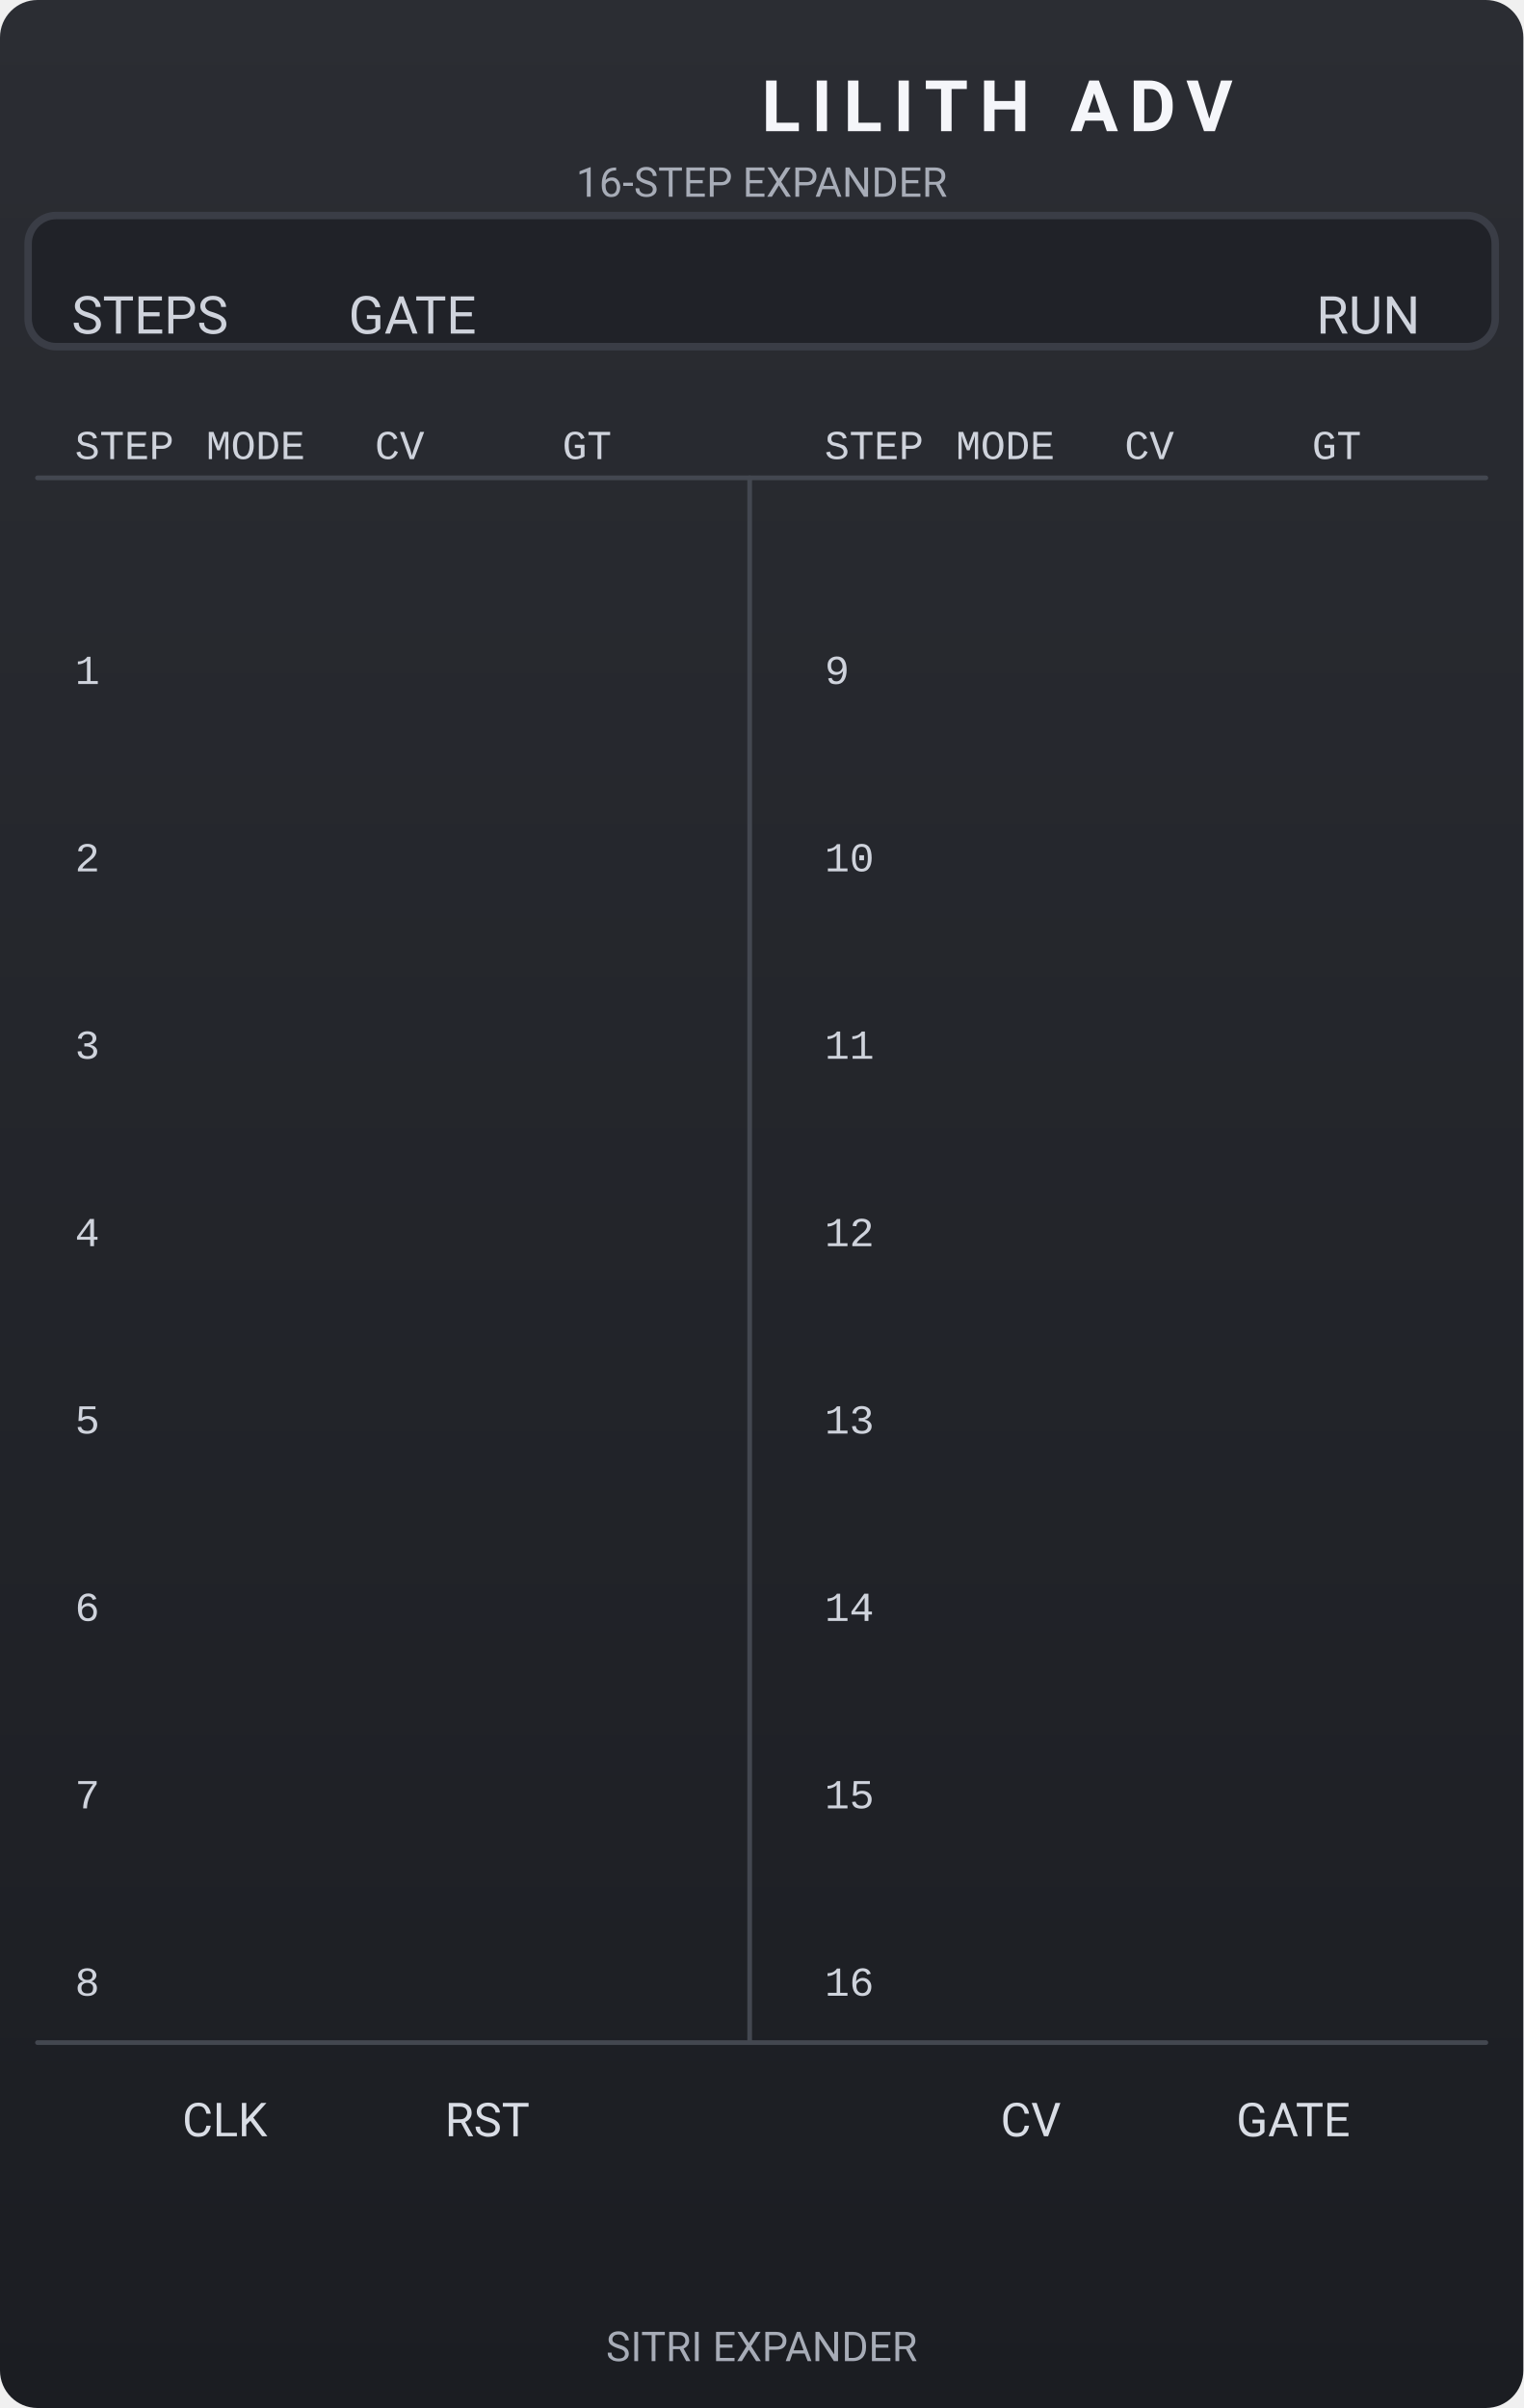
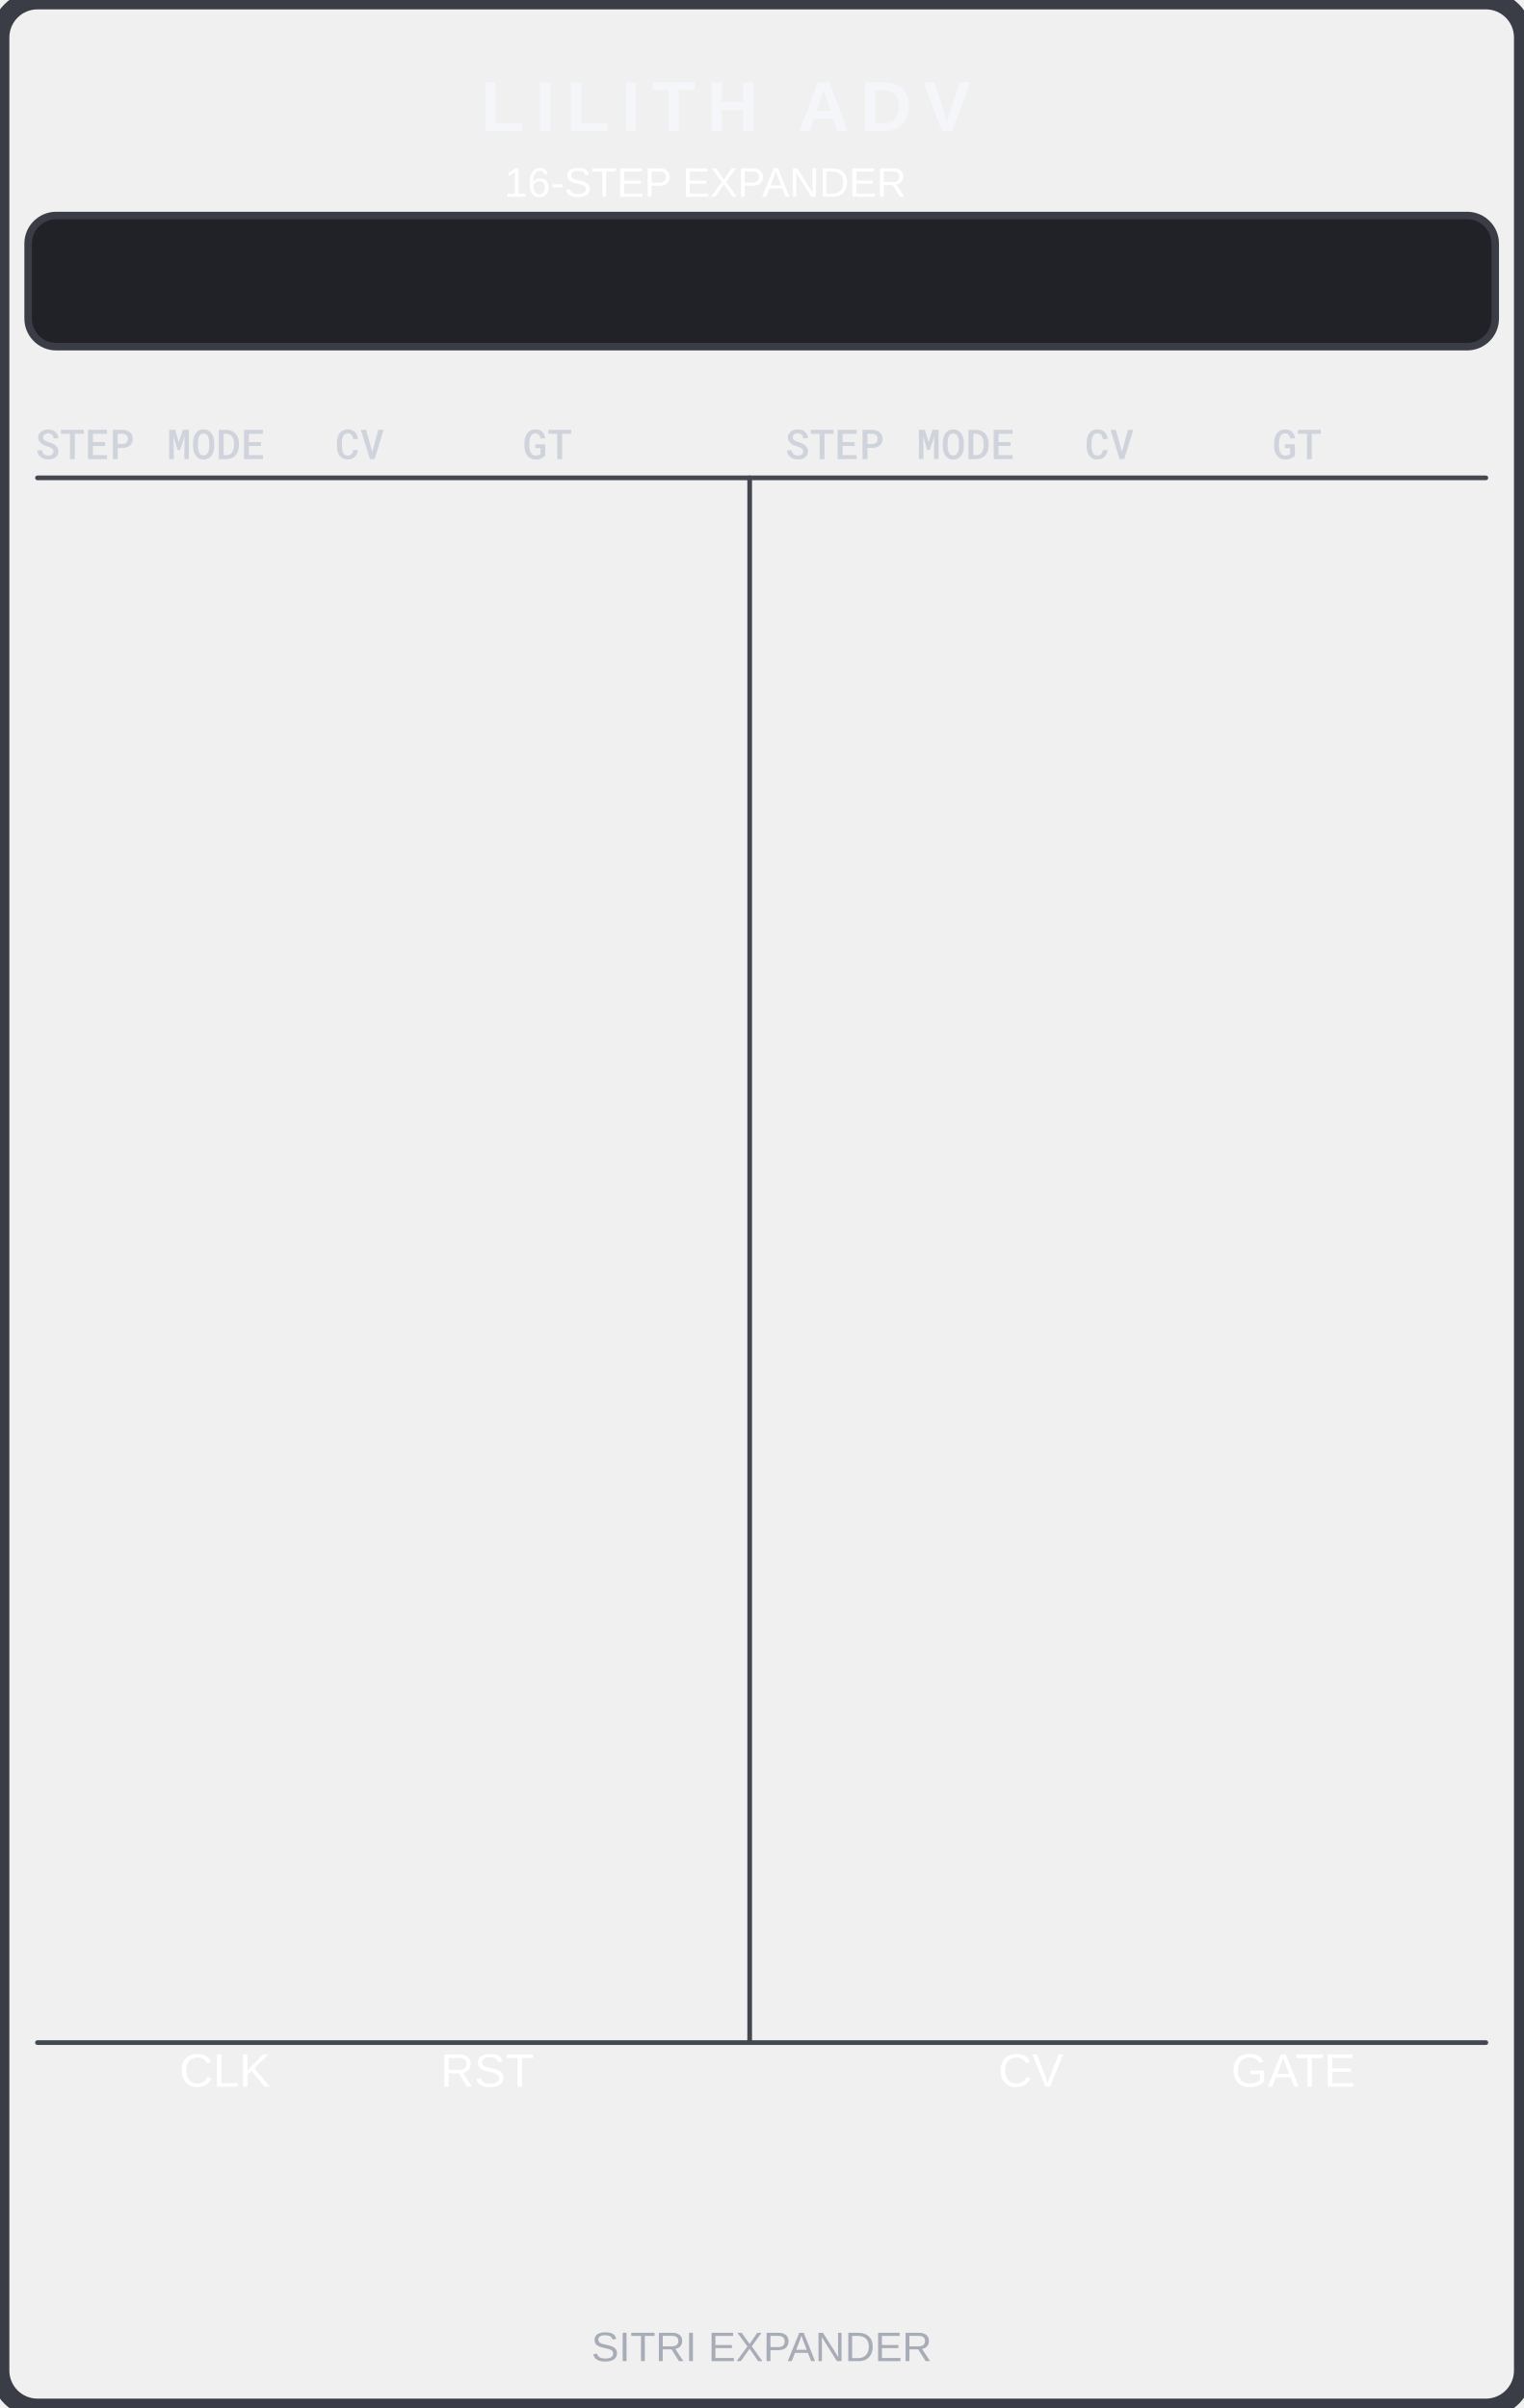
- <svg xmlns="http://www.w3.org/2000/svg" width="81.28mm" height="128.5mm" viewBox="0 0 81.28 128.5">
-   <defs>
+ <svg xmlns="http://www.w3.org/2000/svg" width="81.28mm" height="128.5mm" viewBox="0 0 81.28 128.5" version="1.1" id="svg2683">
+   <defs id="defs2599">
    <linearGradient id="panelGradient" x1="0" x2="0" y1="0" y2="1">
-       <stop offset="0" stop-color="#2b2d33" />
-       <stop offset="1" stop-color="#1b1d22" />
+       <stop offset="0" stop-color="#2b2d33" id="stop2592" />
+       <stop offset="1" stop-color="#1b1d22" id="stop2594" />
    </linearGradient>
-     <style>
+     <style id="style2597">
      .title { font-family: 'Roboto', 'Liberation Sans', sans-serif; font-size: 3.8px; fill: #f5f6fa; font-weight: 600; letter-spacing: 0.6px; }
      .label { font-family: 'Roboto', 'Liberation Sans', sans-serif; font-size: 2.8px; fill: #cfd3dc; text-anchor: middle; }
      .sub { font-family: 'Roboto', 'Liberation Sans', sans-serif; font-size: 2.2px; fill: #a7acb7; text-anchor: middle; }
      .jack { font-family: 'Roboto', 'Liberation Sans', sans-serif; font-size: 2.5px; fill: #d9dde5; text-anchor: middle; }
      .divider { stroke: #434750; stroke-width: 0.25; stroke-linecap: round; }
      .step { font-family: 'Roboto Mono', 'Liberation Mono', monospace; font-size: 2.2px; fill: #cfd3dc; font-weight: 500; }
    </style>
  </defs>
-   <rect width="81.28" height="128.5" fill="url(#panelGradient)" rx="2" ry="2" />
-   <text class="title" x="40.64" y="7">LILITH ADV</text>
-   <text class="sub" x="40.64" y="10.5">16-STEP EXPANDER</text>
-   <rect x="1.5" y="11.5" width="78.28" height="7" fill="#202228" stroke="#3a3d46" stroke-width="0.4" rx="1.5" />
-   <text class="label" x="8" y="17.8">STEPS</text>
-   <text class="label" x="22" y="17.8">GATE</text>
-   <text class="label" x="73" y="17.8">RUN</text>
-   <text class="step" x="4" y="24.5">STEP</text>
-   <text class="step" x="11" y="24.5">MODE</text>
-   <text class="step" x="20" y="24.5">CV</text>
-   <text class="step" x="30" y="24.5">GT</text>
-   <text class="step" x="44" y="24.5">STEP</text>
-   <text class="step" x="51" y="24.5">MODE</text>
-   <text class="step" x="60" y="24.5">CV</text>
-   <text class="step" x="70" y="24.5">GT</text>
-   <line class="divider" x1="2" y1="25.5" x2="79.28" y2="25.5" />
-   <g>
-     <text class="step" x="4" y="36.5">1</text>
-     <text class="step" x="4" y="46.5">2</text>
-     <text class="step" x="4" y="56.5">3</text>
-     <text class="step" x="4" y="66.5">4</text>
-     <text class="step" x="4" y="76.5">5</text>
-     <text class="step" x="4" y="86.5">6</text>
-     <text class="step" x="4" y="96.5">7</text>
-     <text class="step" x="4" y="106.5">8</text>
+   <rect width="81.28" height="128.5" fill="url(#panelGradient)" rx="2" ry="2" id="rect2601" style="fill:none;stroke:#3a3d46;stroke-opacity:1" />
+   <g aria-label="LILITH ADV" id="text2603" class="title" style="font-weight:600;font-size:3.8px;font-family:Roboto, 'Liberation Sans', sans-serif;letter-spacing:0.6px;fill:#f5f6fa">
+     <path d="M 25.894,7 V 4.386 h 0.547 v 2.191 h 1.403 V 7 Z" id="path5951" />
+     <path d="M 28.815,7 V 4.386 h 0.547 V 7 Z" id="path5953" />
+     <path d="M 30.471,7 V 4.386 h 0.547 v 2.191 h 1.403 V 7 Z" id="path5955" />
+     <path d="M 33.392,7 V 4.386 h 0.547 V 7 Z" id="path5957" />
+     <path d="M 36.228,4.809 V 7 H 35.681 V 4.809 H 34.836 V 4.386 h 2.238 v 0.423 z" id="path5959" />
+     <path d="M 39.656,7 V 5.879 H 38.516 V 7 H 37.969 V 4.386 h 0.547 v 1.041 h 1.139 V 4.386 h 0.547 V 7 Z" id="path5961" />
+     <path d="M 44.676,7 44.444,6.332 H 43.448 L 43.216,7 h -0.547 l 0.954,-2.614 h 0.646 L 45.218,7 Z m -0.731,-2.212 -0.011,0.041 q -0.019,0.067 -0.045,0.152 -0.026,0.085 -0.319,0.939 h 0.751 L 44.064,5.169 43.984,4.916 Z" id="path5963" />
+     <path d="m 48.503,5.673 q 0,0.404 -0.16,0.707 -0.158,0.301 -0.449,0.46 Q 47.605,7 47.23,7 H 46.172 V 4.386 h 0.946 q 0.661,0 1.022,0.334 0.362,0.332 0.362,0.954 z m -0.551,0 q 0,-0.421 -0.219,-0.642 -0.219,-0.223 -0.625,-0.223 h -0.388 v 1.768 h 0.464 q 0.353,0 0.56,-0.243 0.208,-0.243 0.208,-0.661 z" id="path5965" />
+     <path d="M 50.81,7 H 50.255 L 49.288,4.386 h 0.571 l 0.538,1.679 q 0.05,0.163 0.137,0.494 l 0.039,-0.16 0.095,-0.334 0.536,-1.679 h 0.566 z" id="path5967" />
  </g>
-   <g>
-     <text class="step" x="44" y="36.5">9</text>
-     <text class="step" x="44" y="46.5">10</text>
-     <text class="step" x="44" y="56.5">11</text>
-     <text class="step" x="44" y="66.5">12</text>
-     <text class="step" x="44" y="76.5">13</text>
-     <text class="step" x="44" y="86.5">14</text>
-     <text class="step" x="44" y="96.5">15</text>
-     <text class="step" x="44" y="106.5">16</text>
+   <g aria-label="16-STEP EXPANDER" id="text2605" class="sub" style="font-size:2.2px;font-family:Roboto, 'Liberation Sans', sans-serif;text-anchor:middle;fill:#ffffff">
+     <path d="m 27.089,10.5 v -0.164 h 0.386 V 9.171 L 27.133,9.415 V 9.232 l 0.358,-0.246 h 0.178 v 1.349 h 0.368 V 10.5 Z" id="path5970" style="fill:#ffffff" />
+     <path d="m 29.272,10.005 q 0,0.24 -0.13,0.378 -0.13,0.139 -0.359,0.139 -0.256,0 -0.391,-0.19 -0.135,-0.19 -0.135,-0.553 0,-0.393 0.141,-0.604 0.141,-0.211 0.401,-0.211 0.343,0 0.432,0.308 l -0.185,0.033 q -0.057,-0.185 -0.249,-0.185 -0.165,0 -0.257,0.155 -0.09,0.154 -0.09,0.446 0.053,-0.098 0.148,-0.148 0.096,-0.052 0.219,-0.052 0.209,0 0.332,0.131 0.124,0.131 0.124,0.352 z m -0.197,0.009 q 0,-0.164 -0.081,-0.254 -0.081,-0.089 -0.225,-0.089 -0.135,0 -0.219,0.079 -0.083,0.078 -0.083,0.217 0,0.175 0.086,0.287 0.087,0.112 0.222,0.112 0.14,0 0.219,-0.093 0.079,-0.095 0.079,-0.259 z" id="path5972" style="fill:#ffffff" />
+     <path d="M 29.466,10.002 V 9.83 h 0.537 v 0.172 z" id="path5974" style="fill:#ffffff" />
+     <path d="m 31.468,10.082 q 0,0.209 -0.164,0.324 -0.163,0.115 -0.461,0.115 -0.553,0 -0.641,-0.385 l 0.199,-0.04 q 0.034,0.136 0.146,0.201 0.112,0.063 0.304,0.063 0.199,0 0.306,-0.068 0.108,-0.069 0.108,-0.201 0,-0.074 -0.034,-0.12 -0.033,-0.046 -0.095,-0.076 -0.061,-0.03 -0.146,-0.05 -0.085,-0.02 -0.188,-0.044 -0.179,-0.04 -0.273,-0.079 -0.092,-0.04 -0.146,-0.088 -0.054,-0.049 -0.083,-0.115 -0.028,-0.066 -0.028,-0.15 0,-0.194 0.148,-0.3 0.149,-0.105 0.426,-0.105 0.258,0 0.394,0.079 0.136,0.078 0.191,0.269 l -0.202,0.035 q -0.033,-0.12 -0.127,-0.174 -0.093,-0.055 -0.259,-0.055 -0.182,0 -0.277,0.06 -0.096,0.06 -0.096,0.179 0,0.07 0.037,0.116 0.038,0.045 0.107,0.077 0.07,0.031 0.278,0.077 0.07,0.016 0.139,0.033 0.07,0.016 0.133,0.04 0.063,0.023 0.118,0.054 0.056,0.031 0.097,0.076 0.041,0.045 0.063,0.106 0.024,0.061 0.024,0.144 z" id="path5976" style="fill:#ffffff" />
+     <path d="M 32.342,9.154 V 10.5 H 32.138 V 9.154 H 31.618 V 8.986 h 1.244 v 0.168 z" id="path5978" style="fill:#ffffff" />
+     <path d="M 33.093,10.5 V 8.986 h 1.148 v 0.168 h -0.943 v 0.486 h 0.879 v 0.165 h -0.879 v 0.527 h 0.987 V 10.5 Z" id="path5980" style="fill:#ffffff" />
+     <path d="m 35.731,9.442 q 0,0.215 -0.141,0.342 -0.14,0.127 -0.38,0.127 H 34.765 V 10.5 H 34.56 V 8.986 h 0.637 q 0.255,0 0.394,0.119 0.14,0.119 0.14,0.336 z m -0.206,0.002 q 0,-0.293 -0.352,-0.293 h -0.407 v 0.597 h 0.416 q 0.344,0 0.344,-0.304 z" id="path5982" style="fill:#ffffff" />
+     <path d="M 36.599,10.5 V 8.986 h 1.148 v 0.168 h -0.943 v 0.486 h 0.879 v 0.165 h -0.879 v 0.527 h 0.987 V 10.5 Z" id="path5984" style="fill:#ffffff" />
+     <path d="M 39.081,10.5 38.626,9.838 38.162,10.5 h -0.227 L 38.511,9.714 37.979,8.986 h 0.227 l 0.421,0.594 0.409,-0.594 h 0.227 L 38.745,9.706 39.307,10.5 Z" id="path5986" style="fill:#ffffff" />
+     <path d="m 40.705,9.442 q 0,0.215 -0.141,0.342 -0.14,0.127 -0.38,0.127 H 39.739 V 10.5 H 39.534 V 8.986 h 0.637 q 0.255,0 0.394,0.119 0.14,0.119 0.14,0.336 z m -0.206,0.002 q 0,-0.293 -0.352,-0.293 H 39.739 v 0.597 h 0.416 q 0.344,0 0.344,-0.304 z" id="path5988" style="fill:#ffffff" />
+     <path d="M 41.911,10.5 41.738,10.057 H 41.048 L 40.874,10.5 H 40.662 L 41.279,8.986 h 0.233 L 42.121,10.5 Z m -0.518,-1.359 -0.01,0.03 Q 41.357,9.26 41.304,9.4 l -0.193,0.497 h 0.566 L 41.482,9.398 q -0.03,-0.074 -0.06,-0.168 z" id="path5990" style="fill:#ffffff" />
+     <path d="m 43.287,10.5 -0.81,-1.289 0.005,0.104 0.005,0.179 V 10.5 H 42.305 V 8.986 h 0.238 l 0.819,1.298 q -0.013,-0.211 -0.013,-0.305 V 8.986 h 0.185 V 10.5 Z" id="path5992" style="fill:#ffffff" />
+     <path d="m 45.197,9.728 q 0,0.234 -0.091,0.41 -0.091,0.175 -0.259,0.269 Q 44.679,10.5 44.46,10.5 H 43.894 V 8.986 h 0.501 q 0.385,0 0.593,0.193 0.209,0.192 0.209,0.548 z m -0.206,0 q 0,-0.281 -0.155,-0.429 -0.154,-0.148 -0.446,-0.148 h -0.291 v 1.185 h 0.337 q 0.167,0 0.292,-0.073 0.127,-0.073 0.194,-0.211 0.068,-0.138 0.068,-0.324 z" id="path5994" style="fill:#ffffff" />
+     <path d="M 45.483,10.5 V 8.986 h 1.148 v 0.168 h -0.943 v 0.486 h 0.879 V 9.805 H 45.688 V 10.332 H 46.675 V 10.5 Z" id="path5996" style="fill:#ffffff" />
+     <path d="M 48.02,10.5 47.627,9.872 H 47.155 V 10.5 H 46.95 V 8.986 h 0.712 q 0.256,0 0.394,0.115 0.14,0.114 0.14,0.318 0,0.169 -0.099,0.284 -0.098,0.115 -0.271,0.145 L 48.256,10.5 Z m -0.03,-1.079 q 0,-0.132 -0.09,-0.201 -0.089,-0.07 -0.258,-0.07 H 47.155 V 9.709 h 0.495 q 0.162,0 0.25,-0.075 0.089,-0.076 0.089,-0.213 z" id="path5998" style="fill:#ffffff" />
  </g>
-   <line class="divider" x1="40" y1="25.5" x2="40" y2="109" />
-   <line class="divider" x1="2" y1="109" x2="79.28" y2="109" />
-   <text class="jack" x="12" y="114">CLK</text>
-   <text class="jack" x="26" y="114">RST</text>
-   <text class="jack" x="55" y="114">CV</text>
-   <text class="jack" x="69" y="114">GATE</text>
-   <text class="sub" x="40.64" y="126">SITRI EXPANDER</text>
+   <rect x="1.5" y="11.5" width="78.28" height="7" fill="#202228" stroke="#3a3d46" stroke-width="0.4" rx="1.5" id="rect2607" />
+   <g aria-label="STEP" id="text2615" class="step" style="font-weight:500;font-size:2.2px;font-family:'Roboto Mono', 'Liberation Mono', monospace;fill:#cfd3dc" transform="translate(-2.116667)">
+     <path d="m 4.975,24.097 q 0,0.052 -0.023,0.091 -0.021,0.04 -0.058,0.067 -0.038,0.028 -0.089,0.042 -0.05,0.014 -0.11,0.014 -0.07,0 -0.129,-0.017 -0.058,-0.017 -0.101,-0.053 -0.044,-0.034 -0.07,-0.087 -0.025,-0.054 -0.03,-0.126 H 4.108 q 0.001,0.113 0.045,0.2 0.045,0.087 0.121,0.151 0.083,0.069 0.194,0.105 0.112,0.035 0.227,0.035 0.108,0 0.206,-0.027 0.098,-0.028 0.172,-0.083 0.073,-0.053 0.116,-0.132 0.044,-0.079 0.044,-0.184 0,-0.113 -0.05,-0.199 Q 5.134,23.809 5.052,23.747 4.985,23.698 4.906,23.663 4.827,23.628 4.744,23.604 4.679,23.585 4.619,23.562 4.56,23.54 4.513,23.51 q -0.045,-0.03 -0.072,-0.07 -0.027,-0.041 -0.028,-0.095 0,-0.05 0.02,-0.091 0.02,-0.041 0.057,-0.07 0.037,-0.028 0.086,-0.043 0.05,-0.016 0.11,-0.016 0.068,0 0.119,0.02 0.053,0.019 0.089,0.054 0.035,0.035 0.055,0.085 0.02,0.048 0.026,0.107 h 0.256 q 0,-0.106 -0.043,-0.193 -0.042,-0.088 -0.115,-0.151 -0.073,-0.062 -0.172,-0.097 -0.098,-0.035 -0.212,-0.035 -0.107,0 -0.205,0.03 -0.097,0.029 -0.17,0.085 -0.073,0.057 -0.116,0.138 -0.043,0.079 -0.043,0.179 0,0.092 0.037,0.167 0.038,0.073 0.103,0.131 0.066,0.057 0.158,0.103 0.093,0.045 0.204,0.076 0.072,0.02 0.13,0.046 0.059,0.025 0.102,0.056 0.041,0.033 0.063,0.075 0.023,0.042 0.023,0.097 z" id="path5496" />
+     <path d="m 6.59,23.15 v -0.214 H 5.372 v 0.214 H 5.851 V 24.5 h 0.257 v -1.35 z" id="path5498" />
+     <path d="M 7.72,23.799 V 23.59 H 7.073 v -0.44 h 0.75 v -0.214 H 6.814 V 24.5 H 7.829 V 24.287 H 7.073 v -0.489 z" id="path5500" />
+     <path d="m 8.398,23.904 h 0.265 q 0.118,0 0.217,-0.034 0.1,-0.034 0.172,-0.098 0.072,-0.062 0.112,-0.149 0.04,-0.088 0.04,-0.197 0,-0.113 -0.04,-0.203 Q 9.124,23.133 9.052,23.069 8.98,23.006 8.88,22.971 8.781,22.937 8.663,22.936 H 8.14 V 24.5 h 0.258 z m 0,-0.211 v -0.547 h 0.265 q 0.066,0.001 0.117,0.021 0.053,0.02 0.089,0.058 0.037,0.038 0.055,0.089 0.019,0.05 0.019,0.113 0,0.057 -0.019,0.105 -0.018,0.048 -0.055,0.084 -0.037,0.035 -0.089,0.056 -0.052,0.019 -0.117,0.02 z" id="path5502" />
+   </g>
+   <g aria-label="MODE" id="text2617" class="step" style="font-weight:500;font-size:2.2px;font-family:'Roboto Mono', 'Liberation Mono', monospace;fill:#cfd3dc" transform="translate(-2.116667)">
+     <path d="M 11.466,22.936 H 11.146 V 24.5 h 0.242 v -0.531 l -0.014,-0.672 0.218,0.721 h 0.134 l 0.241,-0.747 -0.015,0.698 V 24.5 h 0.243 V 22.936 H 11.873 l -0.214,0.669 z" id="path5505" />
+     <path d="m 13.541,23.822 v -0.206 q 0,-0.098 -0.017,-0.188 -0.017,-0.091 -0.052,-0.171 -0.031,-0.074 -0.077,-0.136 -0.046,-0.062 -0.108,-0.108 -0.062,-0.046 -0.141,-0.072 -0.078,-0.026 -0.172,-0.026 -0.092,0 -0.17,0.026 -0.076,0.025 -0.136,0.071 -0.062,0.047 -0.108,0.112 -0.045,0.063 -0.076,0.14 -0.032,0.079 -0.048,0.169 -0.016,0.089 -0.016,0.185 v 0.206 q 0,0.091 0.015,0.178 0.015,0.086 0.045,0.162 0.031,0.079 0.077,0.146 0.047,0.067 0.11,0.114 0.061,0.046 0.139,0.073 0.078,0.026 0.172,0.026 0.09,0 0.165,-0.025 0.076,-0.025 0.139,-0.068 0.064,-0.047 0.114,-0.113 0.049,-0.067 0.083,-0.145 0.031,-0.078 0.047,-0.167 0.017,-0.088 0.017,-0.183 z M 13.281,23.614 v 0.208 q -0.001,0.058 -0.007,0.115 -0.005,0.056 -0.018,0.107 -0.015,0.059 -0.041,0.108 -0.025,0.048 -0.062,0.084 -0.032,0.031 -0.077,0.049 -0.044,0.018 -0.099,0.018 -0.057,0 -0.101,-0.018 -0.043,-0.019 -0.076,-0.052 -0.034,-0.034 -0.059,-0.084 -0.024,-0.05 -0.038,-0.108 -0.013,-0.052 -0.018,-0.107 -0.005,-0.056 -0.005,-0.113 V 23.614 q 0,-0.058 0.005,-0.115 0.006,-0.058 0.019,-0.11 0.014,-0.06 0.04,-0.108 0.026,-0.049 0.063,-0.085 0.031,-0.029 0.073,-0.045 0.042,-0.017 0.095,-0.017 0.055,0 0.098,0.017 0.043,0.017 0.076,0.047 0.038,0.034 0.063,0.084 0.027,0.048 0.043,0.107 0.014,0.052 0.019,0.108 0.006,0.057 0.007,0.116 z" id="path5507" />
+     <path d="m 13.789,24.5 h 0.395 q 0.107,0 0.201,-0.026 0.095,-0.026 0.172,-0.074 0.069,-0.044 0.125,-0.106 0.057,-0.062 0.097,-0.139 0.041,-0.078 0.062,-0.173 0.023,-0.096 0.023,-0.202 v -0.122 q 0,-0.111 -0.024,-0.208 -0.024,-0.098 -0.067,-0.179 -0.042,-0.078 -0.104,-0.142 -0.061,-0.063 -0.141,-0.105 -0.073,-0.041 -0.162,-0.063 -0.089,-0.024 -0.19,-0.024 h -0.387 z m 0.261,-1.354 h 0.126 q 0.062,0.001 0.116,0.015 0.054,0.013 0.097,0.038 0.059,0.033 0.102,0.087 0.043,0.053 0.069,0.118 0.02,0.054 0.031,0.117 0.011,0.063 0.011,0.134 v 0.125 q 0,0.072 -0.011,0.135 -0.011,0.063 -0.031,0.117 -0.024,0.063 -0.061,0.113 -0.037,0.048 -0.084,0.081 -0.046,0.031 -0.104,0.048 -0.057,0.016 -0.126,0.016 h -0.134 z" id="path5509" />
+     <path d="m 16.04,23.799 v -0.208 h -0.647 v -0.44 h 0.75 v -0.214 H 15.135 V 24.5 h 1.014 v -0.213 h -0.755 v -0.489 z" id="path5511" />
+   </g>
+   <g aria-label="CV" id="text2619" class="step" style="font-weight:500;font-size:2.2px;font-family:'Roboto Mono', 'Liberation Mono', monospace;fill:#cfd3dc" transform="translate(-2.116667)">
+     <path d="m 21.216,24.019 h -0.259 q -0.006,0.071 -0.028,0.126 -0.021,0.055 -0.057,0.091 -0.037,0.038 -0.088,0.057 -0.052,0.019 -0.118,0.019 -0.056,0 -0.1,-0.015 -0.043,-0.016 -0.076,-0.046 -0.032,-0.028 -0.056,-0.067 -0.023,-0.039 -0.038,-0.086 -0.019,-0.057 -0.029,-0.126 -0.009,-0.069 -0.009,-0.147 v -0.216 q 0,-0.063 0.006,-0.124 0.007,-0.061 0.021,-0.115 0.018,-0.061 0.046,-0.111 0.029,-0.05 0.072,-0.082 0.031,-0.026 0.071,-0.04 0.041,-0.014 0.091,-0.014 0.072,0 0.124,0.021 0.052,0.02 0.087,0.06 0.034,0.04 0.054,0.097 0.02,0.056 0.027,0.126 h 0.258 q -0.012,-0.117 -0.053,-0.213 -0.04,-0.096 -0.11,-0.163 -0.069,-0.067 -0.167,-0.103 -0.097,-0.037 -0.22,-0.037 -0.091,0 -0.169,0.025 -0.076,0.025 -0.14,0.069 -0.067,0.048 -0.118,0.117 -0.05,0.068 -0.083,0.151 -0.03,0.075 -0.045,0.16 -0.015,0.085 -0.015,0.176 v 0.214 q 0,0.096 0.015,0.184 0.016,0.088 0.047,0.163 0.031,0.076 0.076,0.141 0.046,0.063 0.107,0.108 0.063,0.048 0.144,0.075 0.082,0.026 0.178,0.026 0.118,0 0.215,-0.035 0.098,-0.037 0.169,-0.103 0.07,-0.066 0.113,-0.158 0.043,-0.093 0.054,-0.207 z" id="path5514" />
+     <path d="m 21.853,24.5 h 0.251 l 0.481,-1.564 h -0.281 l -0.3,1.082 -0.027,0.095 -0.026,-0.093 -0.298,-1.083 h -0.283 z" id="path5516" />
+   </g>
+   <g aria-label="GT" id="text2621" class="step" style="font-weight:500;font-size:2.2px;font-family:'Roboto Mono', 'Liberation Mono', monospace;fill:#cfd3dc" transform="translate(-2.116667)">
+     <path d="m 31.208,24.308 -0.002,-0.598 h -0.537 v 0.201 h 0.284 l -0.001,0.313 q -0.017,0.023 -0.046,0.04 -0.029,0.016 -0.063,0.027 -0.035,0.011 -0.074,0.016 -0.039,0.004 -0.076,0.004 -0.063,-0.001 -0.114,-0.021 -0.049,-0.02 -0.087,-0.058 -0.03,-0.029 -0.053,-0.067 -0.021,-0.038 -0.038,-0.081 -0.02,-0.057 -0.031,-0.124 -0.01,-0.067 -0.01,-0.141 v -0.202 q 0,-0.063 0.007,-0.124 0.007,-0.06 0.024,-0.113 0.018,-0.06 0.046,-0.108 0.029,-0.049 0.068,-0.083 0.033,-0.029 0.075,-0.045 0.042,-0.017 0.091,-0.017 0.068,0 0.117,0.019 0.05,0.019 0.085,0.056 0.032,0.034 0.052,0.085 0.019,0.049 0.029,0.111 h 0.254 q -0.011,-0.112 -0.05,-0.201 -0.04,-0.09 -0.108,-0.154 -0.068,-0.062 -0.163,-0.096 -0.096,-0.033 -0.219,-0.033 -0.091,0 -0.17,0.026 -0.077,0.026 -0.142,0.073 -0.059,0.045 -0.105,0.106 -0.046,0.061 -0.079,0.135 -0.034,0.078 -0.053,0.171 -0.017,0.092 -0.018,0.193 v 0.2 q 0.001,0.104 0.02,0.199 0.019,0.095 0.057,0.173 0.033,0.075 0.083,0.136 0.05,0.061 0.114,0.104 0.063,0.043 0.142,0.067 0.078,0.024 0.169,0.024 0.098,0 0.184,-0.02 0.086,-0.019 0.159,-0.055 0.058,-0.028 0.104,-0.063 0.046,-0.037 0.078,-0.075 z" id="path5519" />
+     <path d="m 32.59,23.15 v -0.214 h -1.218 v 0.214 h 0.479 V 24.5 h 0.257 v -1.35 z" id="path5521" />
+   </g>
+   <g aria-label="STEP" id="text2623" class="step" style="font-weight:500;font-size:2.2px;font-family:'Roboto Mono', 'Liberation Mono', monospace;fill:#cfd3dc" transform="translate(-2.116667)">
+     <path d="m 44.975,24.097 q 0,0.052 -0.023,0.091 -0.021,0.04 -0.058,0.067 -0.038,0.028 -0.089,0.042 -0.05,0.014 -0.11,0.014 -0.07,0 -0.129,-0.017 -0.058,-0.017 -0.101,-0.053 -0.044,-0.034 -0.07,-0.087 -0.025,-0.054 -0.03,-0.126 h -0.258 q 0.001,0.113 0.045,0.2 0.045,0.087 0.121,0.151 0.083,0.069 0.194,0.105 0.112,0.035 0.227,0.035 0.108,0 0.206,-0.027 0.098,-0.028 0.172,-0.083 0.073,-0.053 0.116,-0.132 0.044,-0.079 0.044,-0.184 0,-0.113 -0.05,-0.199 -0.049,-0.087 -0.132,-0.149 -0.067,-0.049 -0.146,-0.084 -0.078,-0.035 -0.161,-0.059 -0.066,-0.019 -0.126,-0.042 -0.059,-0.023 -0.105,-0.053 -0.045,-0.03 -0.072,-0.07 -0.027,-0.041 -0.028,-0.095 0,-0.05 0.02,-0.091 0.02,-0.041 0.057,-0.07 0.037,-0.028 0.086,-0.043 0.05,-0.016 0.11,-0.016 0.068,0 0.119,0.02 0.053,0.019 0.089,0.054 0.035,0.035 0.055,0.085 0.02,0.048 0.026,0.107 h 0.256 q 0,-0.106 -0.043,-0.193 -0.042,-0.088 -0.115,-0.151 -0.073,-0.062 -0.172,-0.097 -0.098,-0.035 -0.212,-0.035 -0.107,0 -0.205,0.03 -0.097,0.029 -0.17,0.085 -0.073,0.057 -0.116,0.138 -0.043,0.079 -0.043,0.179 0,0.092 0.037,0.167 0.038,0.073 0.103,0.131 0.066,0.057 0.158,0.103 0.093,0.045 0.204,0.076 0.072,0.02 0.13,0.046 0.059,0.025 0.102,0.056 0.041,0.033 0.063,0.075 0.023,0.042 0.023,0.097 z" id="path5524" />
+     <path d="m 46.59,23.15 v -0.214 h -1.218 v 0.214 h 0.479 V 24.5 h 0.257 v -1.35 z" id="path5526" />
+     <path d="m 47.72,23.799 v -0.208 h -0.647 v -0.44 h 0.75 v -0.214 H 46.814 V 24.5 h 1.014 V 24.287 H 47.073 v -0.489 z" id="path5528" />
+     <path d="m 48.398,23.904 h 0.265 q 0.118,0 0.217,-0.034 0.1,-0.034 0.172,-0.098 0.072,-0.062 0.112,-0.149 0.04,-0.088 0.04,-0.197 0,-0.113 -0.04,-0.203 -0.04,-0.09 -0.112,-0.154 -0.072,-0.063 -0.172,-0.098 -0.099,-0.034 -0.217,-0.035 H 48.14 V 24.5 h 0.258 z m 0,-0.211 v -0.547 h 0.265 q 0.066,0.001 0.117,0.021 0.053,0.02 0.089,0.058 0.037,0.038 0.055,0.089 0.019,0.05 0.019,0.113 0,0.057 -0.019,0.105 -0.018,0.048 -0.055,0.084 -0.037,0.035 -0.089,0.056 -0.052,0.019 -0.117,0.02 z" id="path5530" />
+   </g>
+   <g aria-label="MODE" id="text2625" class="step" style="font-weight:500;font-size:2.2px;font-family:'Roboto Mono', 'Liberation Mono', monospace;fill:#cfd3dc" transform="translate(-2.116667)">
+     <path d="M 51.466,22.936 H 51.146 V 24.5 h 0.242 v -0.531 l -0.014,-0.672 0.218,0.721 h 0.134 l 0.241,-0.747 -0.015,0.698 V 24.5 h 0.243 V 22.936 H 51.873 l -0.214,0.669 z" id="path5533" />
+     <path d="m 53.541,23.822 v -0.206 q 0,-0.098 -0.017,-0.188 -0.017,-0.091 -0.052,-0.171 -0.031,-0.074 -0.077,-0.136 -0.046,-0.062 -0.108,-0.108 -0.062,-0.046 -0.141,-0.072 -0.078,-0.026 -0.172,-0.026 -0.092,0 -0.17,0.026 -0.076,0.025 -0.136,0.071 -0.062,0.047 -0.108,0.112 -0.045,0.063 -0.076,0.14 -0.032,0.079 -0.048,0.169 -0.016,0.089 -0.016,0.185 v 0.206 q 0,0.091 0.015,0.178 0.015,0.086 0.045,0.162 0.031,0.079 0.077,0.146 0.047,0.067 0.11,0.114 0.061,0.046 0.139,0.073 0.078,0.026 0.172,0.026 0.09,0 0.165,-0.025 0.076,-0.025 0.139,-0.068 0.064,-0.047 0.114,-0.113 0.049,-0.067 0.083,-0.145 0.031,-0.078 0.047,-0.167 0.017,-0.088 0.017,-0.183 z M 53.281,23.614 v 0.208 q -0.001,0.058 -0.007,0.115 -0.005,0.056 -0.018,0.107 -0.015,0.059 -0.041,0.108 -0.025,0.048 -0.062,0.084 -0.032,0.031 -0.077,0.049 -0.044,0.018 -0.099,0.018 -0.057,0 -0.101,-0.018 -0.043,-0.019 -0.076,-0.052 -0.034,-0.034 -0.059,-0.084 -0.024,-0.05 -0.038,-0.108 -0.013,-0.052 -0.018,-0.107 -0.005,-0.056 -0.005,-0.113 V 23.614 q 0,-0.058 0.005,-0.115 0.006,-0.058 0.019,-0.11 0.014,-0.06 0.04,-0.108 0.026,-0.049 0.063,-0.085 0.031,-0.029 0.073,-0.045 0.042,-0.017 0.095,-0.017 0.055,0 0.098,0.017 0.043,0.017 0.076,0.047 0.038,0.034 0.063,0.084 0.027,0.048 0.043,0.107 0.014,0.052 0.019,0.108 0.006,0.057 0.007,0.116 z" id="path5535" />
+     <path d="m 53.789,24.5 h 0.395 q 0.107,0 0.201,-0.026 0.095,-0.026 0.172,-0.074 0.069,-0.044 0.125,-0.106 0.057,-0.062 0.097,-0.139 0.041,-0.078 0.062,-0.173 0.023,-0.096 0.023,-0.202 v -0.122 q 0,-0.111 -0.024,-0.208 -0.024,-0.098 -0.067,-0.179 -0.042,-0.078 -0.104,-0.142 -0.061,-0.063 -0.141,-0.105 -0.073,-0.041 -0.162,-0.063 -0.089,-0.024 -0.19,-0.024 h -0.387 z m 0.261,-1.354 h 0.126 q 0.062,0.001 0.116,0.015 0.054,0.013 0.097,0.038 0.059,0.033 0.102,0.087 0.043,0.053 0.069,0.118 0.02,0.054 0.031,0.117 0.011,0.063 0.011,0.134 v 0.125 q 0,0.072 -0.011,0.135 -0.011,0.063 -0.031,0.117 -0.024,0.063 -0.061,0.113 -0.037,0.048 -0.084,0.081 -0.046,0.031 -0.104,0.048 -0.057,0.016 -0.126,0.016 h -0.134 z" id="path5537" />
+     <path d="m 56.04,23.799 v -0.208 h -0.647 v -0.44 h 0.75 v -0.214 H 55.135 V 24.5 h 1.014 v -0.213 h -0.755 v -0.489 z" id="path5539" />
+   </g>
+   <g aria-label="CV" id="text2627" class="step" style="font-weight:500;font-size:2.2px;font-family:'Roboto Mono', 'Liberation Mono', monospace;fill:#cfd3dc" transform="translate(-2.116667)">
+     <path d="m 61.216,24.019 h -0.259 q -0.006,0.071 -0.028,0.126 -0.021,0.055 -0.057,0.091 -0.037,0.038 -0.088,0.057 -0.052,0.019 -0.118,0.019 -0.056,0 -0.1,-0.015 -0.043,-0.016 -0.076,-0.046 -0.032,-0.028 -0.056,-0.067 -0.023,-0.039 -0.038,-0.086 -0.019,-0.057 -0.029,-0.126 -0.009,-0.069 -0.009,-0.147 v -0.216 q 0,-0.063 0.006,-0.124 0.007,-0.061 0.021,-0.115 0.018,-0.061 0.046,-0.111 0.029,-0.05 0.072,-0.082 0.031,-0.026 0.071,-0.04 0.041,-0.014 0.091,-0.014 0.072,0 0.124,0.021 0.052,0.02 0.087,0.06 0.034,0.04 0.054,0.097 0.02,0.056 0.027,0.126 h 0.258 q -0.012,-0.117 -0.053,-0.213 -0.04,-0.096 -0.11,-0.163 -0.069,-0.067 -0.167,-0.103 -0.097,-0.037 -0.22,-0.037 -0.091,0 -0.169,0.025 -0.076,0.025 -0.14,0.069 -0.067,0.048 -0.118,0.117 -0.05,0.068 -0.083,0.151 -0.03,0.075 -0.045,0.16 -0.015,0.085 -0.015,0.176 v 0.214 q 0,0.096 0.015,0.184 0.016,0.088 0.047,0.163 0.031,0.076 0.076,0.141 0.046,0.063 0.107,0.108 0.063,0.048 0.144,0.075 0.082,0.026 0.178,0.026 0.118,0 0.215,-0.035 0.098,-0.037 0.169,-0.103 0.07,-0.066 0.113,-0.158 0.043,-0.093 0.054,-0.207 z" id="path5542" />
+     <path d="m 61.853,24.5 h 0.251 l 0.481,-1.564 h -0.281 l -0.3,1.082 -0.027,0.095 -0.026,-0.093 -0.298,-1.083 h -0.283 z" id="path5544" />
+   </g>
+   <g aria-label="GT" id="text2629" class="step" style="font-weight:500;font-size:2.2px;font-family:'Roboto Mono', 'Liberation Mono', monospace;fill:#cfd3dc" transform="translate(-2.116667)">
+     <path d="m 71.208,24.308 -0.002,-0.598 h -0.537 v 0.201 h 0.284 l -0.001,0.313 q -0.017,0.023 -0.046,0.04 -0.029,0.016 -0.063,0.027 -0.035,0.011 -0.074,0.016 -0.039,0.004 -0.076,0.004 -0.063,-0.001 -0.114,-0.021 -0.049,-0.02 -0.087,-0.058 -0.03,-0.029 -0.053,-0.067 -0.021,-0.038 -0.038,-0.081 -0.02,-0.057 -0.031,-0.124 -0.01,-0.067 -0.01,-0.141 v -0.202 q 0,-0.063 0.007,-0.124 0.007,-0.06 0.024,-0.113 0.018,-0.06 0.046,-0.108 0.029,-0.049 0.068,-0.083 0.033,-0.029 0.075,-0.045 0.042,-0.017 0.091,-0.017 0.068,0 0.117,0.019 0.05,0.019 0.085,0.056 0.032,0.034 0.052,0.085 0.019,0.049 0.029,0.111 h 0.254 q -0.011,-0.112 -0.05,-0.201 -0.04,-0.09 -0.108,-0.154 -0.068,-0.062 -0.163,-0.096 -0.096,-0.033 -0.219,-0.033 -0.091,0 -0.17,0.026 -0.077,0.026 -0.142,0.073 -0.059,0.045 -0.105,0.106 -0.046,0.061 -0.079,0.135 -0.034,0.078 -0.053,0.171 -0.017,0.092 -0.018,0.193 v 0.2 q 0.001,0.104 0.02,0.199 0.019,0.095 0.057,0.173 0.033,0.075 0.083,0.136 0.05,0.061 0.114,0.104 0.063,0.043 0.142,0.067 0.078,0.024 0.169,0.024 0.098,0 0.184,-0.02 0.086,-0.019 0.159,-0.055 0.058,-0.028 0.104,-0.063 0.046,-0.037 0.078,-0.075 z" id="path5547" />
+     <path d="m 72.59,23.15 v -0.214 h -1.218 v 0.214 h 0.479 V 24.5 h 0.257 v -1.35 z" id="path5549" />
+   </g>
+   <path id="line2631" class="divider" style="stroke:#434750;stroke-width:0.25;stroke-linecap:round" d="M 2,25.5 H 79.28" />
+   <path id="line2669" class="divider" style="stroke:#434750;stroke-width:0.25;stroke-linecap:round" d="M 40,25.5 V 109" />
+   <path id="line2671" class="divider" style="stroke:#434750;stroke-width:0.25;stroke-linecap:round" d="M 2,109 H 79.28" />
+   <g aria-label="CLK" id="text2673" class="jack" style="font-size:2.5px;font-family:Roboto, 'Liberation Sans', sans-serif;text-anchor:middle;fill:#ffffff" transform="translate(0,-2.645833)">
+     <path d="m 10.535,112.445 q -0.286,0 -0.444,0.184 -0.159,0.183 -0.159,0.503 0,0.316 0.165,0.509 0.166,0.192 0.448,0.192 0.361,0 0.543,-0.358 l 0.19,0.095 q -0.106,0.222 -0.299,0.338 -0.192,0.116 -0.446,0.116 -0.26,0 -0.45,-0.107 -0.189,-0.109 -0.289,-0.309 -0.099,-0.201 -0.099,-0.476 0,-0.411 0.222,-0.645 0.222,-0.233 0.615,-0.233 0.275,0 0.459,0.107 0.184,0.107 0.271,0.319 l -0.221,0.073 q -0.06,-0.15 -0.193,-0.229 -0.132,-0.079 -0.314,-0.079 z" id="path5425" style="fill:#ffffff" />
+     <path d="m 11.579,114 v -1.72 h 0.233 v 1.53 h 0.869 V 114 Z" id="path5427" style="fill:#ffffff" />
+     <path d="m 14.114,114 -0.687,-0.83 -0.225,0.171 V 114 h -0.233 v -1.72 h 0.233 v 0.862 l 0.829,-0.862 h 0.275 L 13.573,113.027 14.404,114 Z" id="path5429" style="fill:#ffffff" />
+   </g>
+   <g aria-label="RST" id="text2675" class="jack" style="font-size:2.5px;font-family:Roboto, 'Liberation Sans', sans-serif;text-anchor:middle;fill:#ffffff" transform="translate(0,-2.645833)">
+     <path d="m 24.921,114 -0.447,-0.714 H 23.938 V 114 h -0.233 v -1.72 h 0.809 q 0.291,0 0.448,0.131 0.159,0.129 0.159,0.361 0,0.192 -0.112,0.322 -0.111,0.131 -0.308,0.165 L 25.189,114 Z m -0.034,-1.226 q 0,-0.15 -0.103,-0.228 -0.101,-0.079 -0.293,-0.079 h -0.553 v 0.635 h 0.563 q 0.184,0 0.284,-0.086 0.101,-0.087 0.101,-0.242 z" id="path5432" style="fill:#ffffff" />
+     <path d="m 26.858,113.525 q 0,0.238 -0.187,0.369 -0.186,0.131 -0.524,0.131 -0.629,0 -0.729,-0.437 l 0.226,-0.045 q 0.039,0.155 0.166,0.228 0.127,0.072 0.345,0.072 0.226,0 0.348,-0.077 0.123,-0.078 0.123,-0.228 0,-0.084 -0.039,-0.137 -0.038,-0.052 -0.107,-0.087 -0.07,-0.034 -0.166,-0.057 -0.096,-0.023 -0.214,-0.05 -0.204,-0.045 -0.31,-0.09 -0.105,-0.045 -0.166,-0.1 -0.061,-0.056 -0.094,-0.131 -0.032,-0.074 -0.032,-0.171 0,-0.221 0.168,-0.341 0.17,-0.12 0.485,-0.12 0.293,0 0.448,0.09 0.155,0.089 0.217,0.305 l -0.229,0.04 q -0.038,-0.137 -0.144,-0.198 -0.106,-0.062 -0.294,-0.062 -0.206,0 -0.315,0.068 -0.109,0.068 -0.109,0.204 0,0.079 0.042,0.132 0.043,0.051 0.122,0.088 0.079,0.035 0.316,0.088 0.079,0.018 0.157,0.038 0.079,0.018 0.151,0.045 0.072,0.026 0.134,0.061 0.063,0.035 0.11,0.087 0.046,0.051 0.072,0.121 0.027,0.07 0.027,0.164 z" id="path5434" style="fill:#ffffff" />
+     <path d="M 27.852,112.47 V 114 h -0.232 v -1.53 h -0.591 v -0.19 h 1.414 v 0.19 z" id="path5436" style="fill:#ffffff" />
+   </g>
+   <g aria-label="CV" id="text2677" class="jack" style="font-size:2.5px;font-family:Roboto, 'Liberation Sans', sans-serif;text-anchor:middle;fill:#ffffff" transform="translate(0,-2.645833)">
+     <path d="m 54.23,112.445 q -0.286,0 -0.444,0.184 -0.159,0.183 -0.159,0.503 0,0.316 0.165,0.509 0.166,0.192 0.448,0.192 0.361,0 0.543,-0.358 l 0.19,0.095 q -0.106,0.222 -0.299,0.338 -0.192,0.116 -0.446,0.116 -0.26,0 -0.45,-0.107 -0.189,-0.109 -0.289,-0.309 -0.099,-0.201 -0.099,-0.476 0,-0.411 0.222,-0.645 0.222,-0.233 0.615,-0.233 0.275,0 0.459,0.107 0.184,0.107 0.271,0.319 l -0.221,0.073 q -0.06,-0.15 -0.193,-0.229 -0.132,-0.079 -0.314,-0.079 z" id="path5439" style="fill:#ffffff" />
+     <path d="m 56.024,114 h -0.242 l -0.702,-1.72 h 0.245 l 0.476,1.211 0.103,0.304 0.103,-0.304 0.474,-1.211 h 0.245 z" id="path5441" style="fill:#ffffff" />
+   </g>
+   <g aria-label="GATE" id="text2679" class="jack" style="font-size:2.5px;font-family:Roboto, 'Liberation Sans', sans-serif;text-anchor:middle;fill:#ffffff" transform="translate(0,-2.645833)">
+     <path d="m 65.815,113.132 q 0,-0.419 0.225,-0.648 0.225,-0.23 0.631,-0.23 0.286,0 0.464,0.096 0.178,0.096 0.275,0.309 l -0.222,0.066 q -0.073,-0.146 -0.203,-0.214 -0.128,-0.067 -0.32,-0.067 -0.298,0 -0.455,0.181 -0.157,0.179 -0.157,0.507 0,0.326 0.167,0.515 0.167,0.188 0.463,0.188 0.168,0 0.314,-0.051 0.146,-0.051 0.237,-0.139 v -0.31 h -0.514 v -0.195 h 0.729 v 0.593 q -0.137,0.139 -0.336,0.216 -0.198,0.076 -0.43,0.076 -0.27,0 -0.465,-0.107 -0.195,-0.107 -0.299,-0.309 -0.103,-0.203 -0.103,-0.476 z" id="path5471" style="fill:#ffffff" />
+     <path d="m 69.059,114 -0.197,-0.503 H 68.078 L 67.881,114 h -0.242 l 0.702,-1.72 h 0.265 L 69.297,114 Z m -0.588,-1.544 -0.011,0.034 q -0.031,0.101 -0.09,0.26 l -0.22,0.565 h 0.643 l -0.221,-0.568 q -0.034,-0.084 -0.068,-0.19 z" id="path5473" style="fill:#ffffff" />
+     <path d="M 69.995,112.47 V 114 h -0.232 v -1.53 h -0.591 v -0.19 h 1.414 v 0.19 z" id="path5475" style="fill:#ffffff" />
+     <path d="m 70.848,114 v -1.72 h 1.305 v 0.19 h -1.072 v 0.552 h 0.999 v 0.188 h -0.999 v 0.599 h 1.122 V 114 Z" id="path5477" style="fill:#ffffff" />
+   </g>
+   <g aria-label="SITRI EXPANDER" id="text2681" class="sub" style="font-size:2.2px;font-family:Roboto, 'Liberation Sans', sans-serif;text-anchor:middle;fill:#a7acb7">
+     <path d="m 32.92,125.582 q 0,0.209 -0.164,0.324 -0.163,0.115 -0.461,0.115 -0.553,0 -0.641,-0.385 l 0.199,-0.04 q 0.034,0.136 0.146,0.201 0.112,0.063 0.304,0.063 0.199,0 0.306,-0.068 0.108,-0.069 0.108,-0.201 0,-0.074 -0.034,-0.12 -0.033,-0.046 -0.095,-0.076 -0.061,-0.03 -0.146,-0.051 -0.085,-0.02 -0.188,-0.044 -0.179,-0.04 -0.273,-0.08 -0.092,-0.04 -0.146,-0.088 -0.054,-0.049 -0.083,-0.115 -0.028,-0.066 -0.028,-0.15 0,-0.194 0.148,-0.3 0.149,-0.105 0.426,-0.105 0.258,0 0.394,0.08 0.136,0.078 0.191,0.269 l -0.202,0.035 q -0.033,-0.12 -0.127,-0.174 -0.093,-0.055 -0.259,-0.055 -0.182,0 -0.277,0.06 -0.096,0.06 -0.096,0.179 0,0.07 0.037,0.116 0.038,0.045 0.107,0.077 0.07,0.031 0.278,0.077 0.07,0.016 0.139,0.033 0.07,0.016 0.133,0.04 0.063,0.023 0.118,0.054 0.056,0.031 0.097,0.076 0.041,0.045 0.063,0.106 0.024,0.061 0.024,0.144 z" id="path5444" />
+     <path d="m 33.224,126 v -1.514 h 0.205 V 126 Z" id="path5446" />
+     <path d="M 34.405,124.654 V 126 h -0.204 v -1.346 H 33.681 v -0.168 h 1.244 v 0.168 z" id="path5448" />
+     <path d="M 36.226,126 35.833,125.372 H 35.361 V 126 h -0.205 v -1.514 h 0.712 q 0.256,0 0.394,0.115 0.14,0.114 0.14,0.318 0,0.169 -0.099,0.284 -0.098,0.115 -0.271,0.145 L 36.462,126 Z m -0.03,-1.079 q 0,-0.132 -0.09,-0.201 -0.089,-0.07 -0.258,-0.07 h -0.487 v 0.559 h 0.495 q 0.162,0 0.25,-0.075 0.089,-0.076 0.089,-0.213 z" id="path5450" />
+     <path d="m 36.767,126 v -1.514 h 0.205 V 126 Z" id="path5452" />
+     <path d="m 37.967,126 v -1.514 h 1.148 v 0.168 h -0.943 v 0.486 h 0.879 v 0.165 h -0.879 v 0.527 h 0.987 V 126 Z" id="path5454" />
+     <path d="M 40.449,126 39.994,125.338 39.53,126 h -0.227 l 0.576,-0.786 -0.532,-0.727 h 0.227 l 0.421,0.594 0.409,-0.594 h 0.227 L 40.114,125.206 40.675,126 Z" id="path5456" />
+     <path d="m 42.073,124.942 q 0,0.215 -0.141,0.342 -0.14,0.127 -0.38,0.127 H 41.107 V 126 h -0.205 v -1.514 h 0.637 q 0.255,0 0.394,0.119 0.14,0.119 0.14,0.336 z m -0.206,0.002 q 0,-0.293 -0.352,-0.293 h -0.407 v 0.597 h 0.416 q 0.344,0 0.344,-0.304 z" id="path5458" />
+     <path d="m 43.279,126 -0.173,-0.443 H 42.417 L 42.243,126 h -0.213 l 0.618,-1.514 H 42.881 L 43.489,126 Z m -0.518,-1.359 -0.01,0.03 q -0.027,0.089 -0.079,0.229 l -0.193,0.497 h 0.566 l -0.194,-0.5 q -0.03,-0.074 -0.06,-0.168 z" id="path5460" />
+     <path d="m 44.655,126 -0.81,-1.289 0.005,0.104 0.005,0.179 V 126 h -0.183 v -1.514 h 0.238 l 0.819,1.298 q -0.013,-0.211 -0.013,-0.305 v -0.993 h 0.185 V 126 Z" id="path5462" />
+     <path d="m 46.565,125.228 q 0,0.234 -0.091,0.41 -0.091,0.175 -0.259,0.269 Q 46.048,126 45.828,126 h -0.566 v -1.514 h 0.501 q 0.385,0 0.593,0.193 0.209,0.192 0.209,0.548 z m -0.206,0 q 0,-0.281 -0.155,-0.429 -0.154,-0.148 -0.446,-0.148 h -0.291 v 1.185 h 0.337 q 0.167,0 0.292,-0.073 0.127,-0.073 0.194,-0.211 0.068,-0.138 0.068,-0.324 z" id="path5464" />
+     <path d="m 46.851,126 v -1.514 h 1.148 v 0.168 h -0.943 v 0.486 h 0.879 v 0.165 h -0.879 v 0.527 h 0.987 V 126 Z" id="path5466" />
+     <path d="m 49.388,126 -0.393,-0.628 H 48.524 V 126 h -0.205 v -1.514 h 0.712 q 0.256,0 0.394,0.115 0.14,0.114 0.14,0.318 0,0.169 -0.099,0.284 -0.098,0.115 -0.271,0.145 L 49.625,126 Z m -0.03,-1.079 q 0,-0.132 -0.09,-0.201 -0.089,-0.07 -0.258,-0.07 h -0.487 v 0.559 h 0.495 q 0.162,0 0.25,-0.075 0.089,-0.076 0.089,-0.213 z" id="path5468" />
+   </g>
</svg>
